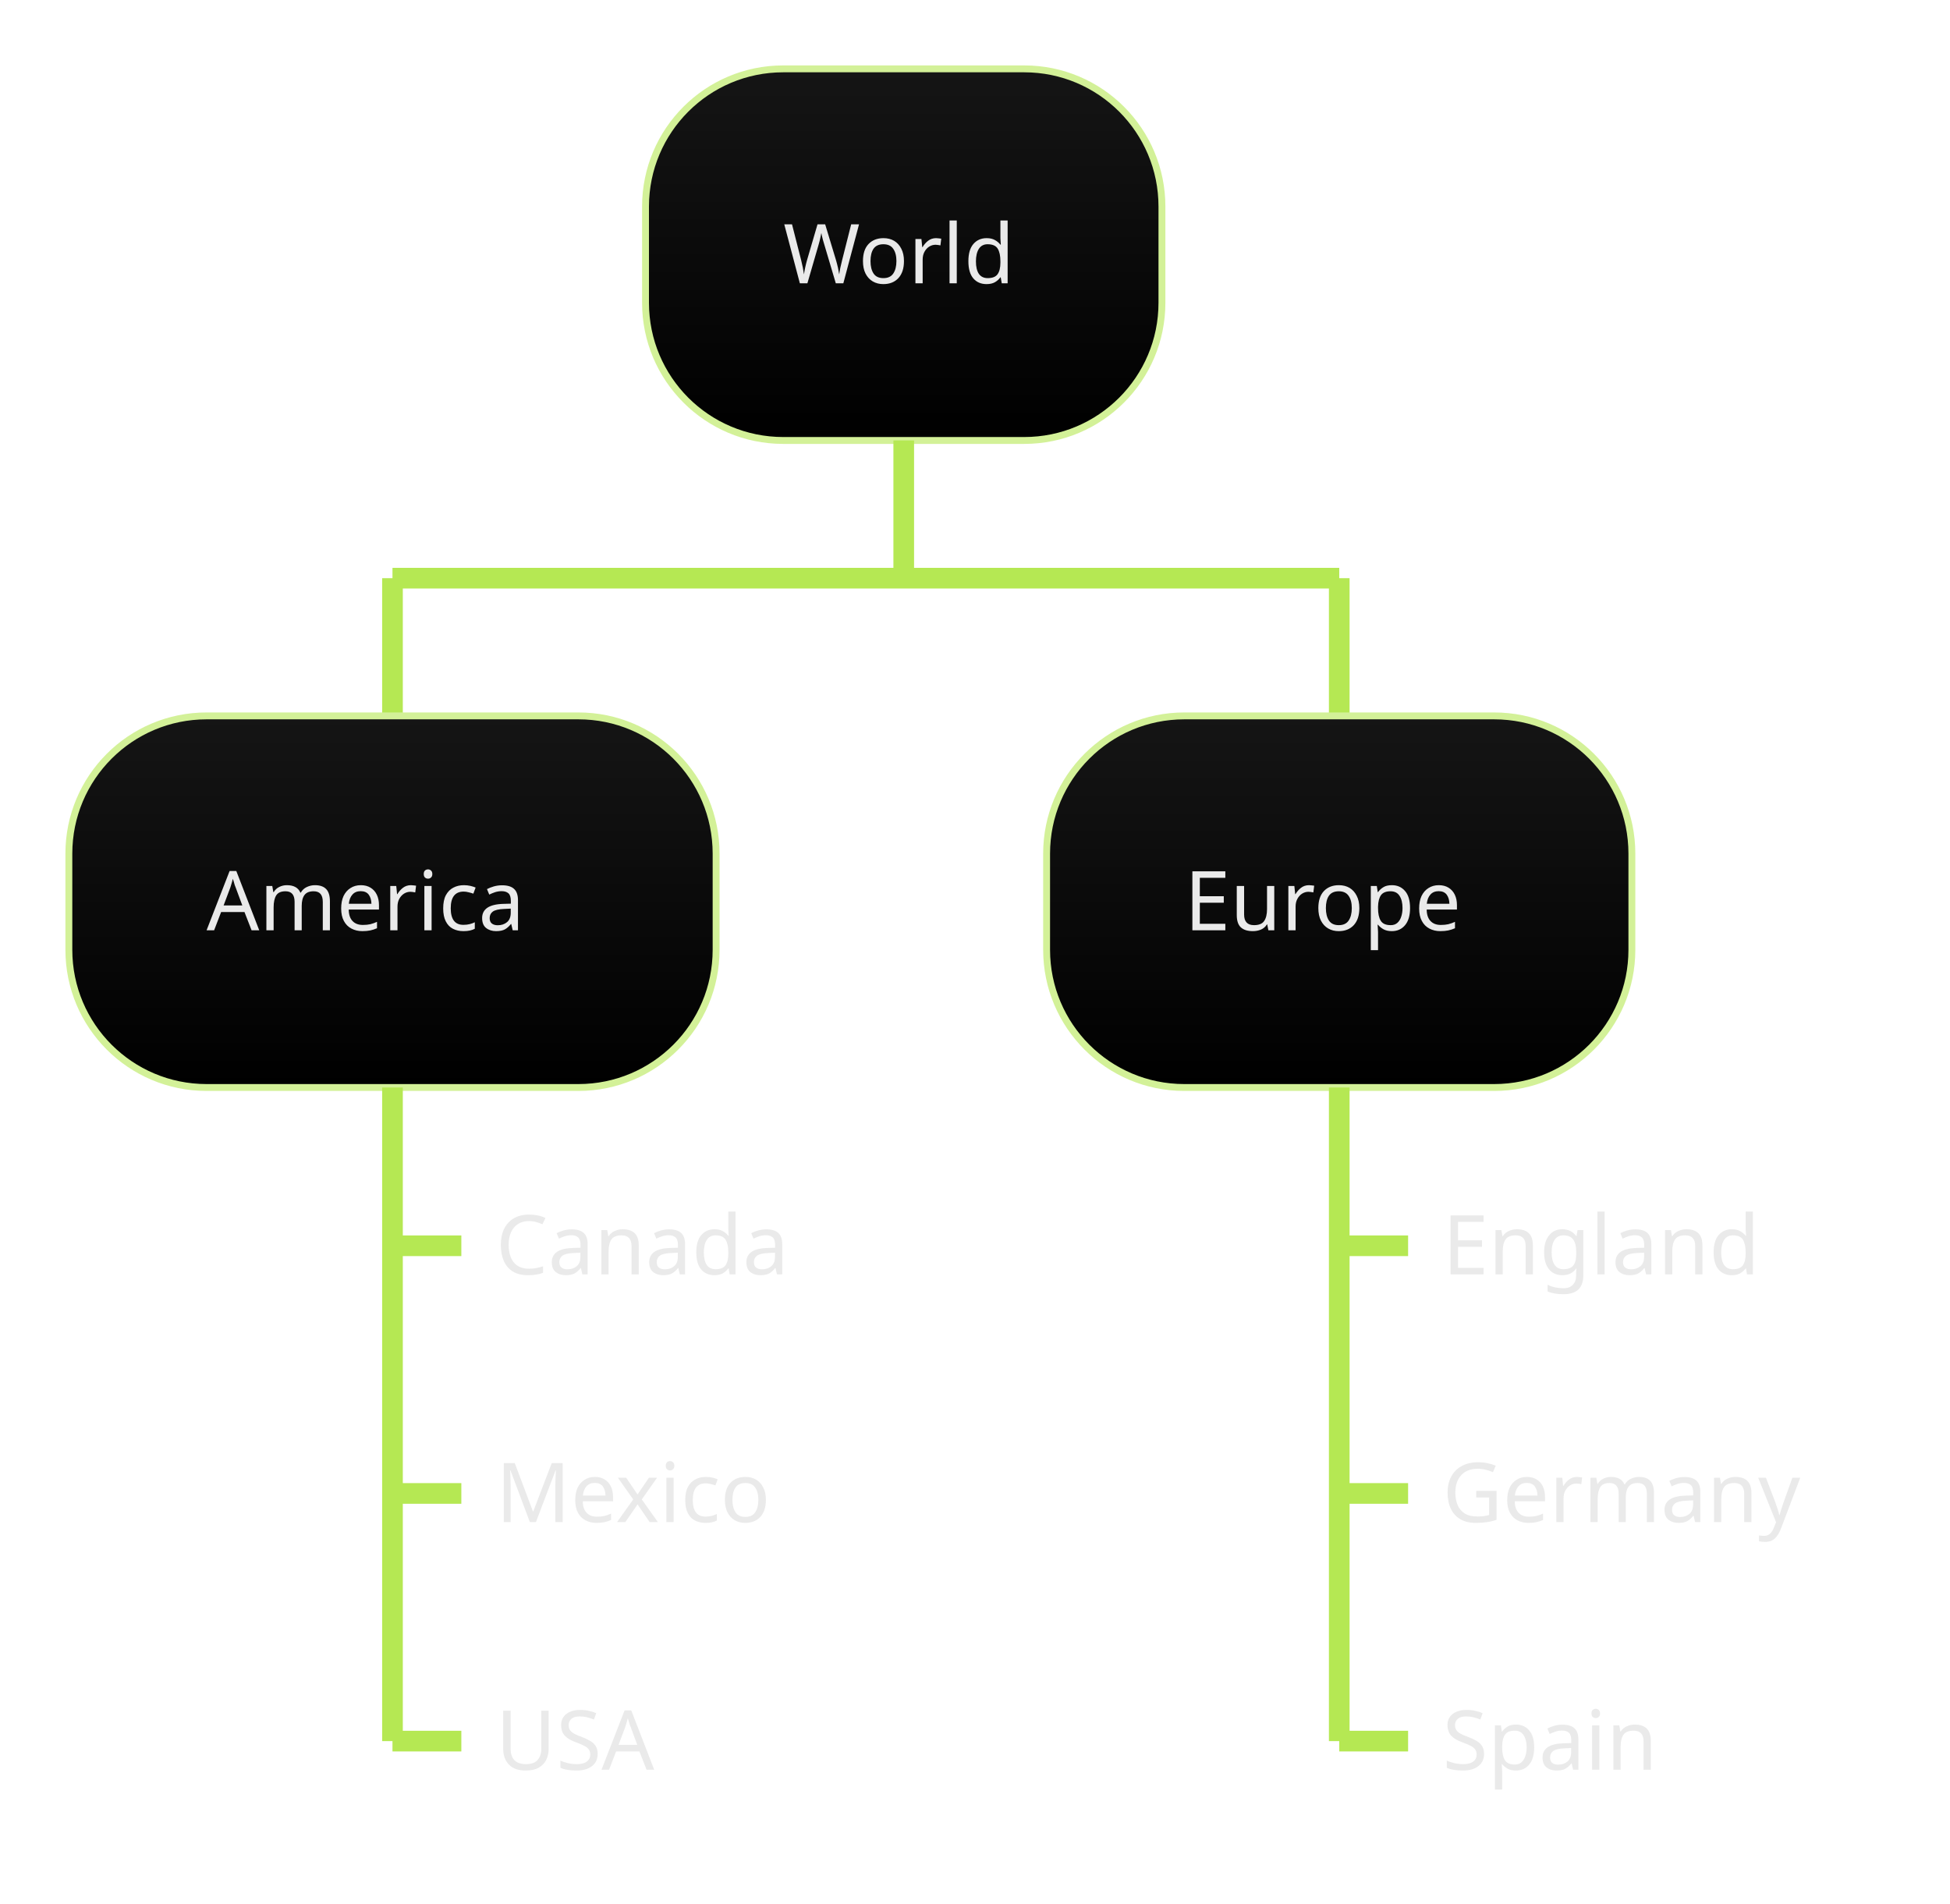
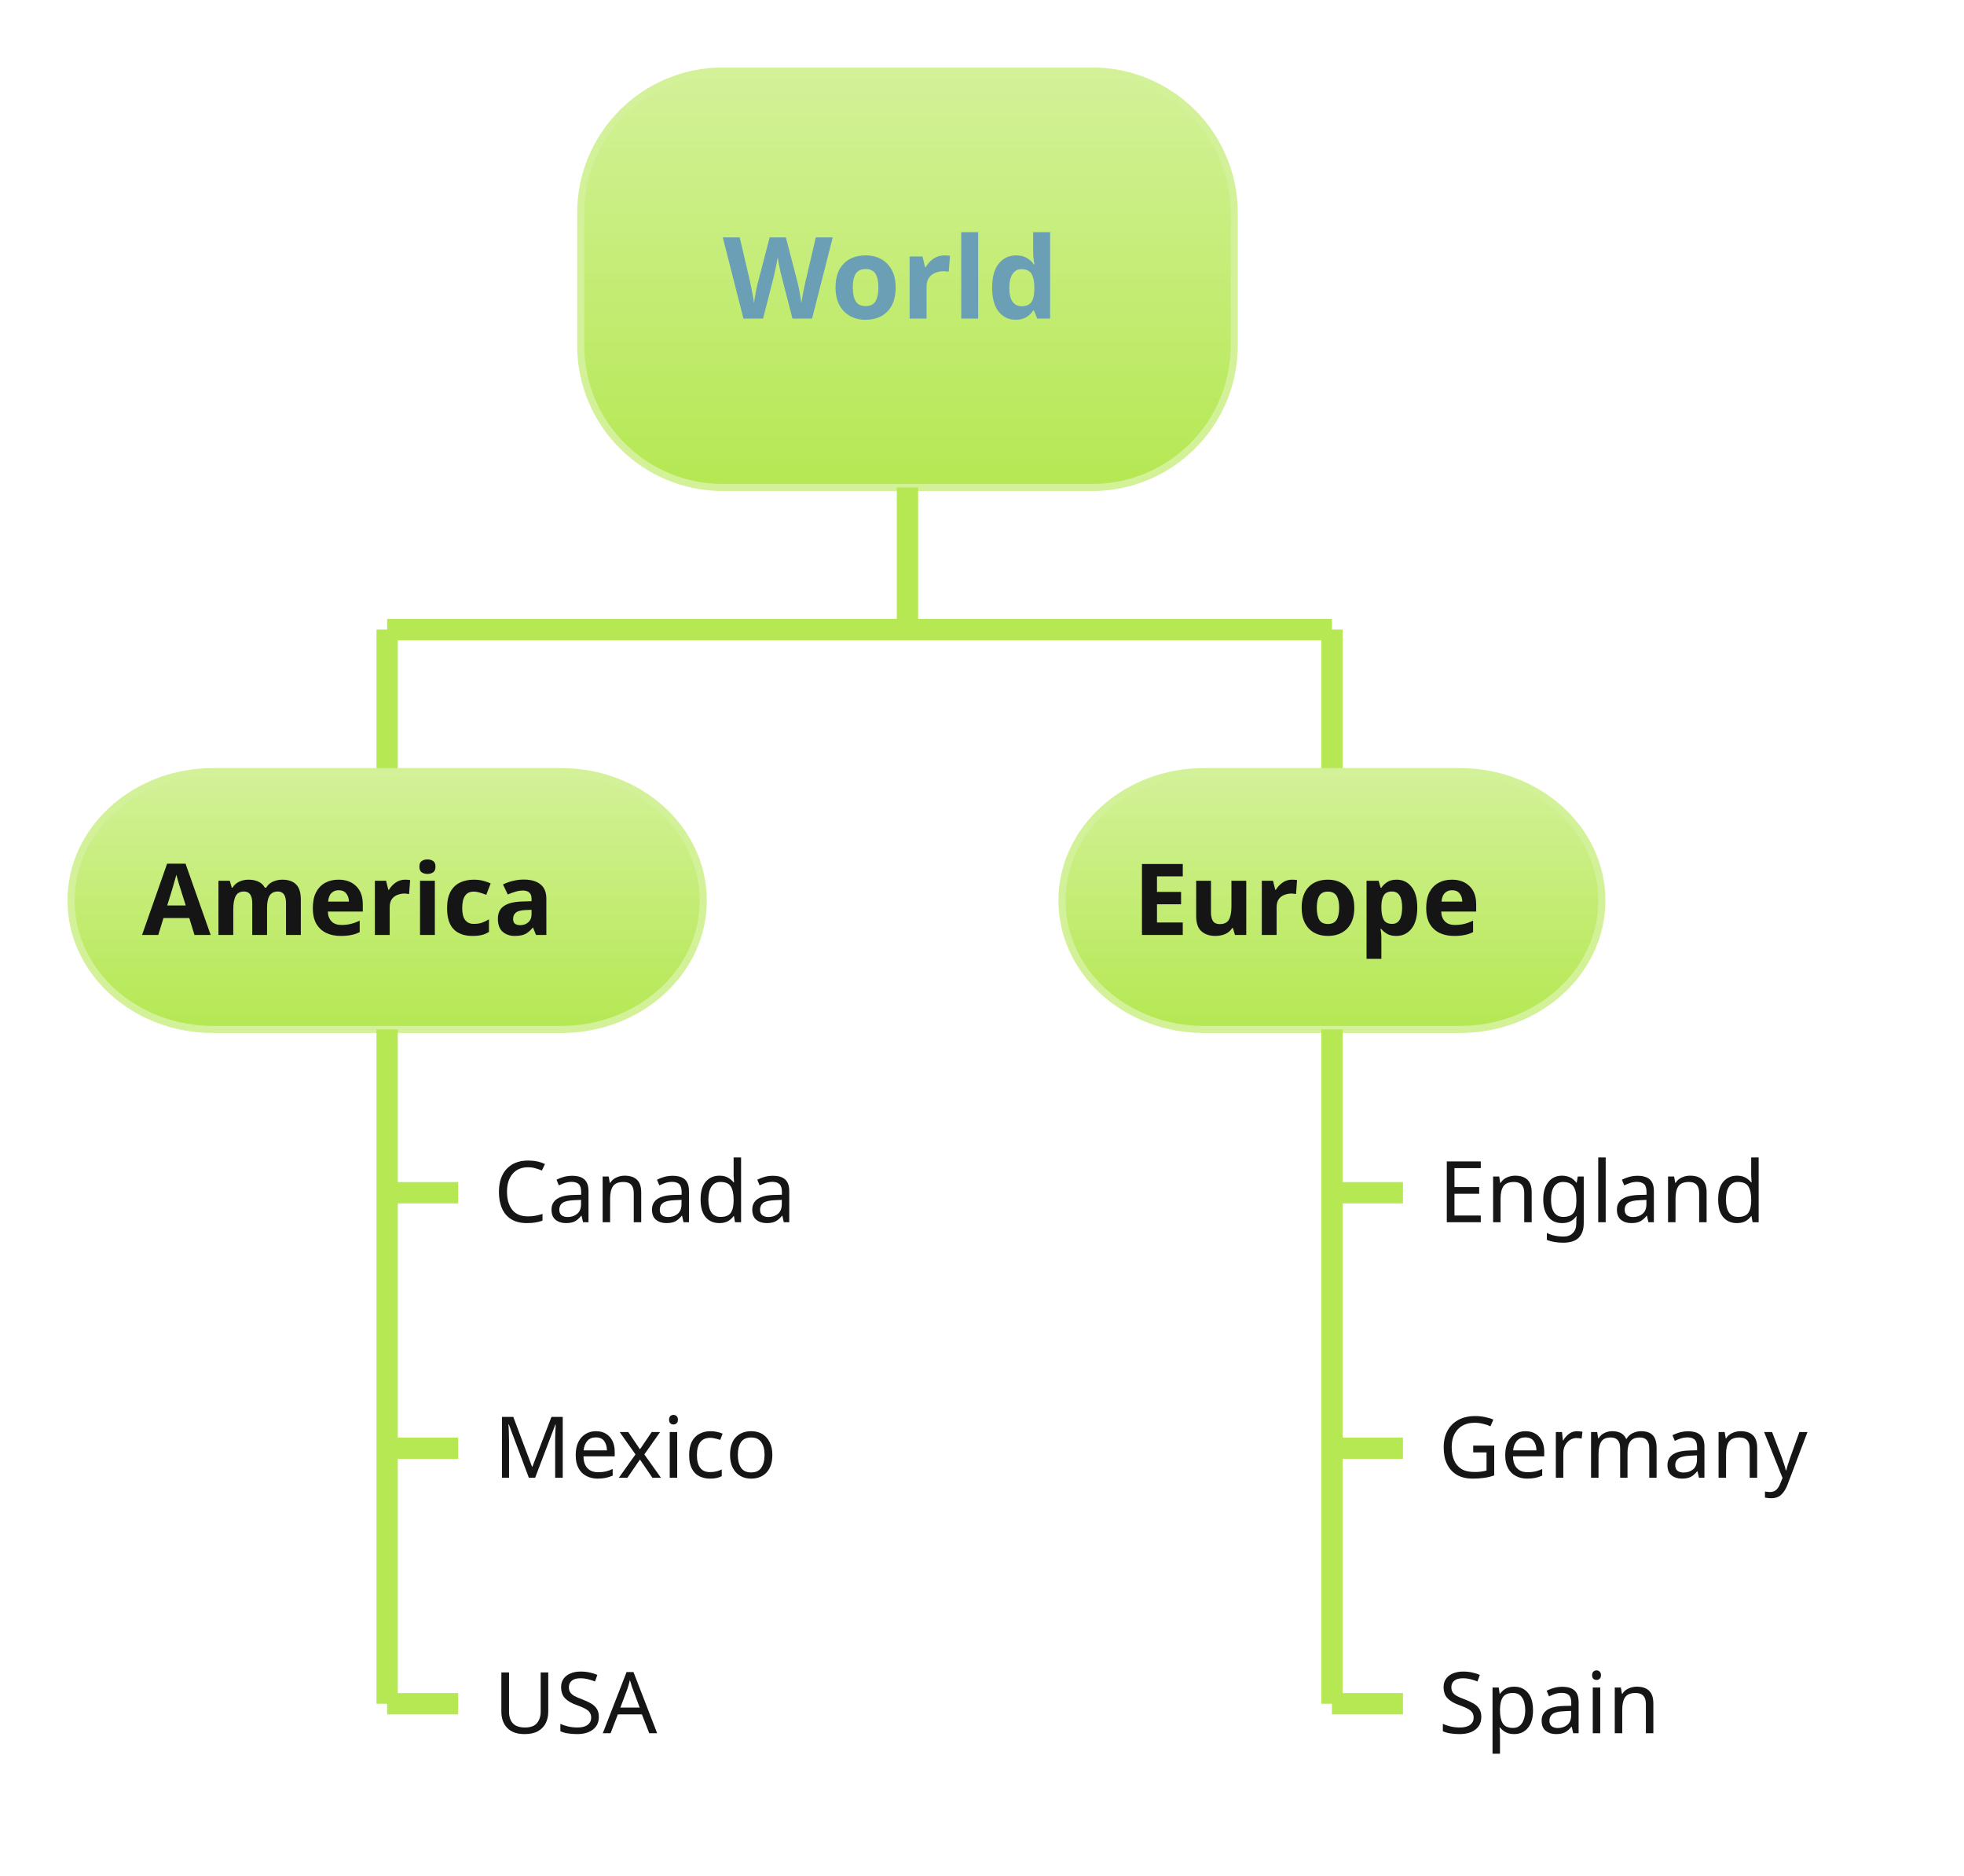
- <svg xmlns="http://www.w3.org/2000/svg" contentScriptType="application/ecmascript" contentStyleType="text/css" height="288.542px" preserveAspectRatio="none" style="width:295px;height:288px;background:#00000000;" version="1.1" viewBox="0 0 295 288" width="295.833px" zoomAndPan="magnify">
+ <svg xmlns="http://www.w3.org/2000/svg" contentScriptType="application/ecmascript" contentStyleType="text/css" height="275px" preserveAspectRatio="none" style="width:288px;height:275px;background:#00000000;" version="1.1" viewBox="0 0 288 275" width="288.542px" zoomAndPan="magnify">
  <defs>
-     <linearGradient id="gp4nz5i3e3erq0" x1="50%" x2="50%" y1="0%" y2="100%">
-       <stop offset="0%" stop-color="#151515" />
-       <stop offset="100%" stop-color="#000000" />
+     <linearGradient id="gektzbygzguyq0" x1="50%" x2="50%" y1="0%" y2="100%">
+       <stop offset="0%" stop-color="#D3F198" />
+       <stop offset="100%" stop-color="#B5E853" />
    </linearGradient>
  </defs>
  <g>
-     <rect fill="url(#gp4nz5i3e3erq0)" height="56.217" rx="20.833" ry="20.833" style="stroke:#D3F198;stroke-width:1.042;" width="78.125" x="97.656" y="10.417" />
-     <text fill="#EAEAEA" font-family="&quot;Verdana&quot;" font-size="12.5" lengthAdjust="spacing" textLength="36.458" x="118.49" y="42.853">World</text>
-     <line style="stroke:#B5E853;stroke-width:3.125;" x1="136.719" x2="136.719" y1="66.634" y2="87.467" />
-     <line style="stroke:#B5E853;stroke-width:3.125;" x1="59.375" x2="59.375" y1="87.467" y2="108.301" />
-     <rect fill="url(#gp4nz5i3e3erq0)" height="56.217" rx="20.833" ry="20.833" style="stroke:#D3F198;stroke-width:1.042;" width="97.917" x="10.417" y="108.301" />
-     <text fill="#EAEAEA" font-family="&quot;Verdana&quot;" font-size="12.5" lengthAdjust="spacing" textLength="52.083" x="31.25" y="140.737">America</text>
-     <line style="stroke:#B5E853;stroke-width:3.125;" x1="59.375" x2="69.792" y1="188.46" y2="188.46" />
-     <text fill="#EAEAEA" font-family="&quot;Verdana&quot;" font-size="12.5" lengthAdjust="spacing" textLength="50" x="75" y="192.788">Canada</text>
-     <line style="stroke:#B5E853;stroke-width:3.125;" x1="59.375" x2="69.792" y1="225.928" y2="225.928" />
-     <text fill="#EAEAEA" font-family="&quot;Verdana&quot;" font-size="12.5" lengthAdjust="spacing" textLength="43.75" x="75" y="230.255">Mexico</text>
-     <line style="stroke:#B5E853;stroke-width:3.125;" x1="59.375" x2="69.792" y1="263.395" y2="263.395" />
-     <text fill="#EAEAEA" font-family="&quot;Verdana&quot;" font-size="12.5" lengthAdjust="spacing" textLength="26.042" x="75" y="267.723">USA</text>
-     <line style="stroke:#B5E853;stroke-width:3.125;" x1="59.375" x2="59.375" y1="164.518" y2="263.395" />
-     <line style="stroke:#B5E853;stroke-width:3.125;" x1="202.604" x2="202.604" y1="87.467" y2="108.301" />
-     <rect fill="url(#gp4nz5i3e3erq0)" height="56.217" rx="20.833" ry="20.833" style="stroke:#D3F198;stroke-width:1.042;" width="88.542" x="158.333" y="108.301" />
-     <text fill="#EAEAEA" font-family="&quot;Verdana&quot;" font-size="12.5" lengthAdjust="spacing" textLength="46.875" x="179.167" y="140.737">Europe</text>
-     <line style="stroke:#B5E853;stroke-width:3.125;" x1="202.604" x2="213.021" y1="188.46" y2="188.46" />
-     <text fill="#EAEAEA" font-family="&quot;Verdana&quot;" font-size="12.5" lengthAdjust="spacing" textLength="53.125" x="218.229" y="192.788">England</text>
-     <line style="stroke:#B5E853;stroke-width:3.125;" x1="202.604" x2="213.021" y1="225.928" y2="225.928" />
-     <text fill="#EAEAEA" font-family="&quot;Verdana&quot;" font-size="12.5" lengthAdjust="spacing" textLength="57.292" x="218.229" y="230.255">Germany</text>
-     <line style="stroke:#B5E853;stroke-width:3.125;" x1="202.604" x2="213.021" y1="263.395" y2="263.395" />
-     <text fill="#EAEAEA" font-family="&quot;Verdana&quot;" font-size="12.5" lengthAdjust="spacing" textLength="36.458" x="218.229" y="267.723">Spain</text>
-     <line style="stroke:#B5E853;stroke-width:3.125;" x1="202.604" x2="202.604" y1="164.518" y2="263.395" />
-     <line style="stroke:#B5E853;stroke-width:3.125;" x1="59.375" x2="202.604" y1="87.467" y2="87.467" />
+     <rect fill="url(#gektzbygzguyq0)" height="61.068" rx="20.833" ry="20.833" style="stroke:#D3F198;stroke-width:1.042;" width="95.833" x="85.156" y="10.417" />
+     <text fill="#6A9FB5" font-family="&quot;Verdana&quot;" font-size="16.667" font-weight="bold" lengthAdjust="spacing" textLength="54.167" x="105.99" y="46.72">World</text>
+     <line style="stroke:#B5E853;stroke-width:3.125;" x1="133.073" x2="133.073" y1="71.484" y2="92.318" />
+     <line style="stroke:#B5E853;stroke-width:3.125;" x1="56.771" x2="56.771" y1="92.318" y2="113.151" />
+     <rect fill="url(#gektzbygzguyq0)" height="37.809" rx="20.833" ry="20.833" style="stroke:#D3F198;stroke-width:1.042;" width="92.708" x="10.417" y="113.151" />
+     <text fill="#151515" font-family="&quot;Verdana&quot;" font-size="14.583" font-weight="bold" lengthAdjust="spacing" textLength="66.667" x="20.833" y="137.104">America</text>
+     <line style="stroke:#B5E853;stroke-width:3.125;" x1="56.771" x2="67.188" y1="174.902" y2="174.902" />
+     <text fill="#151515" font-family="&quot;Verdana&quot;" font-size="12.5" lengthAdjust="spacing" textLength="50" x="72.396" y="179.23">Canada</text>
+     <line style="stroke:#B5E853;stroke-width:3.125;" x1="56.771" x2="67.188" y1="212.37" y2="212.37" />
+     <text fill="#151515" font-family="&quot;Verdana&quot;" font-size="12.5" lengthAdjust="spacing" textLength="43.75" x="72.396" y="216.697">Mexico</text>
+     <line style="stroke:#B5E853;stroke-width:3.125;" x1="56.771" x2="67.188" y1="249.837" y2="249.837" />
+     <text fill="#151515" font-family="&quot;Verdana&quot;" font-size="12.5" lengthAdjust="spacing" textLength="26.042" x="72.396" y="254.165">USA</text>
+     <line style="stroke:#B5E853;stroke-width:3.125;" x1="56.771" x2="56.771" y1="150.96" y2="249.837" />
+     <line style="stroke:#B5E853;stroke-width:3.125;" x1="195.312" x2="195.312" y1="92.318" y2="113.151" />
+     <rect fill="url(#gektzbygzguyq0)" height="37.809" rx="20.833" ry="20.833" style="stroke:#D3F198;stroke-width:1.042;" width="79.167" x="155.729" y="113.151" />
+     <text fill="#151515" font-family="&quot;Verdana&quot;" font-size="14.583" font-weight="bold" lengthAdjust="spacing" textLength="58.333" x="166.146" y="137.104">Europe</text>
+     <line style="stroke:#B5E853;stroke-width:3.125;" x1="195.312" x2="205.729" y1="174.902" y2="174.902" />
+     <text fill="#151515" font-family="&quot;Verdana&quot;" font-size="12.5" lengthAdjust="spacing" textLength="53.125" x="210.938" y="179.23">England</text>
+     <line style="stroke:#B5E853;stroke-width:3.125;" x1="195.312" x2="205.729" y1="212.37" y2="212.37" />
+     <text fill="#151515" font-family="&quot;Verdana&quot;" font-size="12.5" lengthAdjust="spacing" textLength="57.292" x="210.938" y="216.697">Germany</text>
+     <line style="stroke:#B5E853;stroke-width:3.125;" x1="195.312" x2="205.729" y1="249.837" y2="249.837" />
+     <text fill="#151515" font-family="&quot;Verdana&quot;" font-size="12.5" lengthAdjust="spacing" textLength="36.458" x="210.938" y="254.165">Spain</text>
+     <line style="stroke:#B5E853;stroke-width:3.125;" x1="195.312" x2="195.312" y1="150.96" y2="249.837" />
+     <line style="stroke:#B5E853;stroke-width:3.125;" x1="56.771" x2="195.312" y1="92.318" y2="92.318" />
  </g>
</svg>
